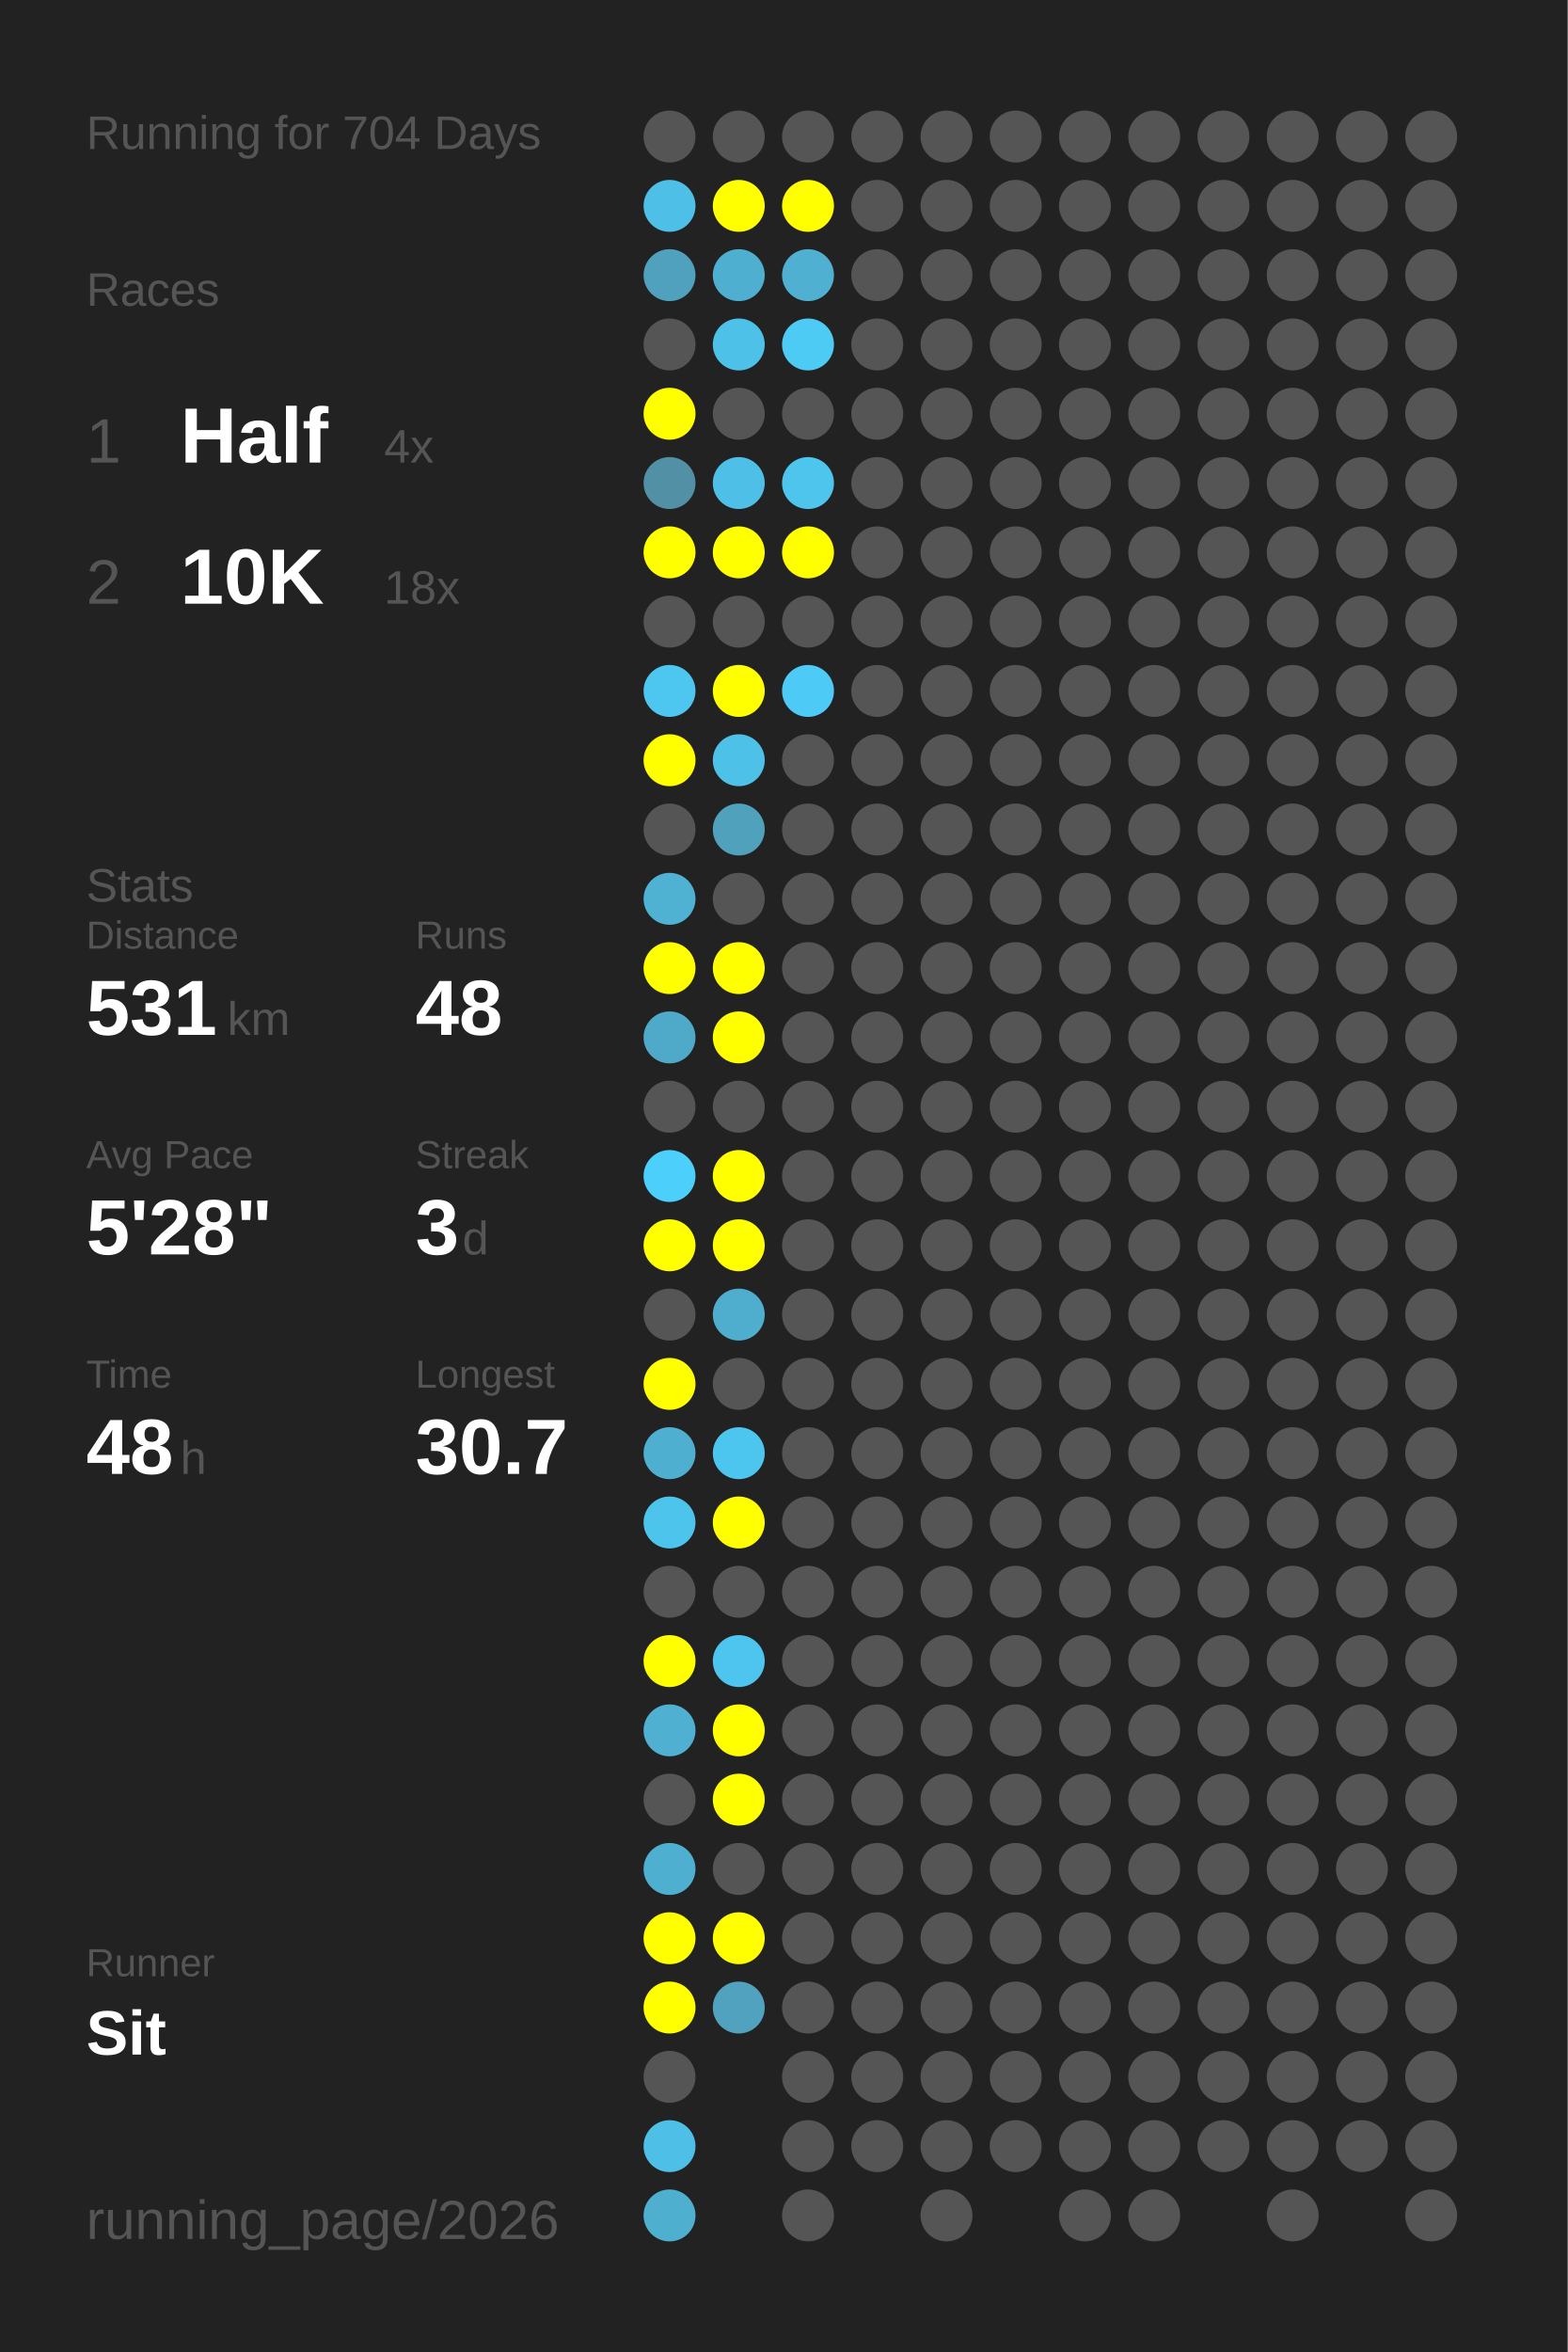
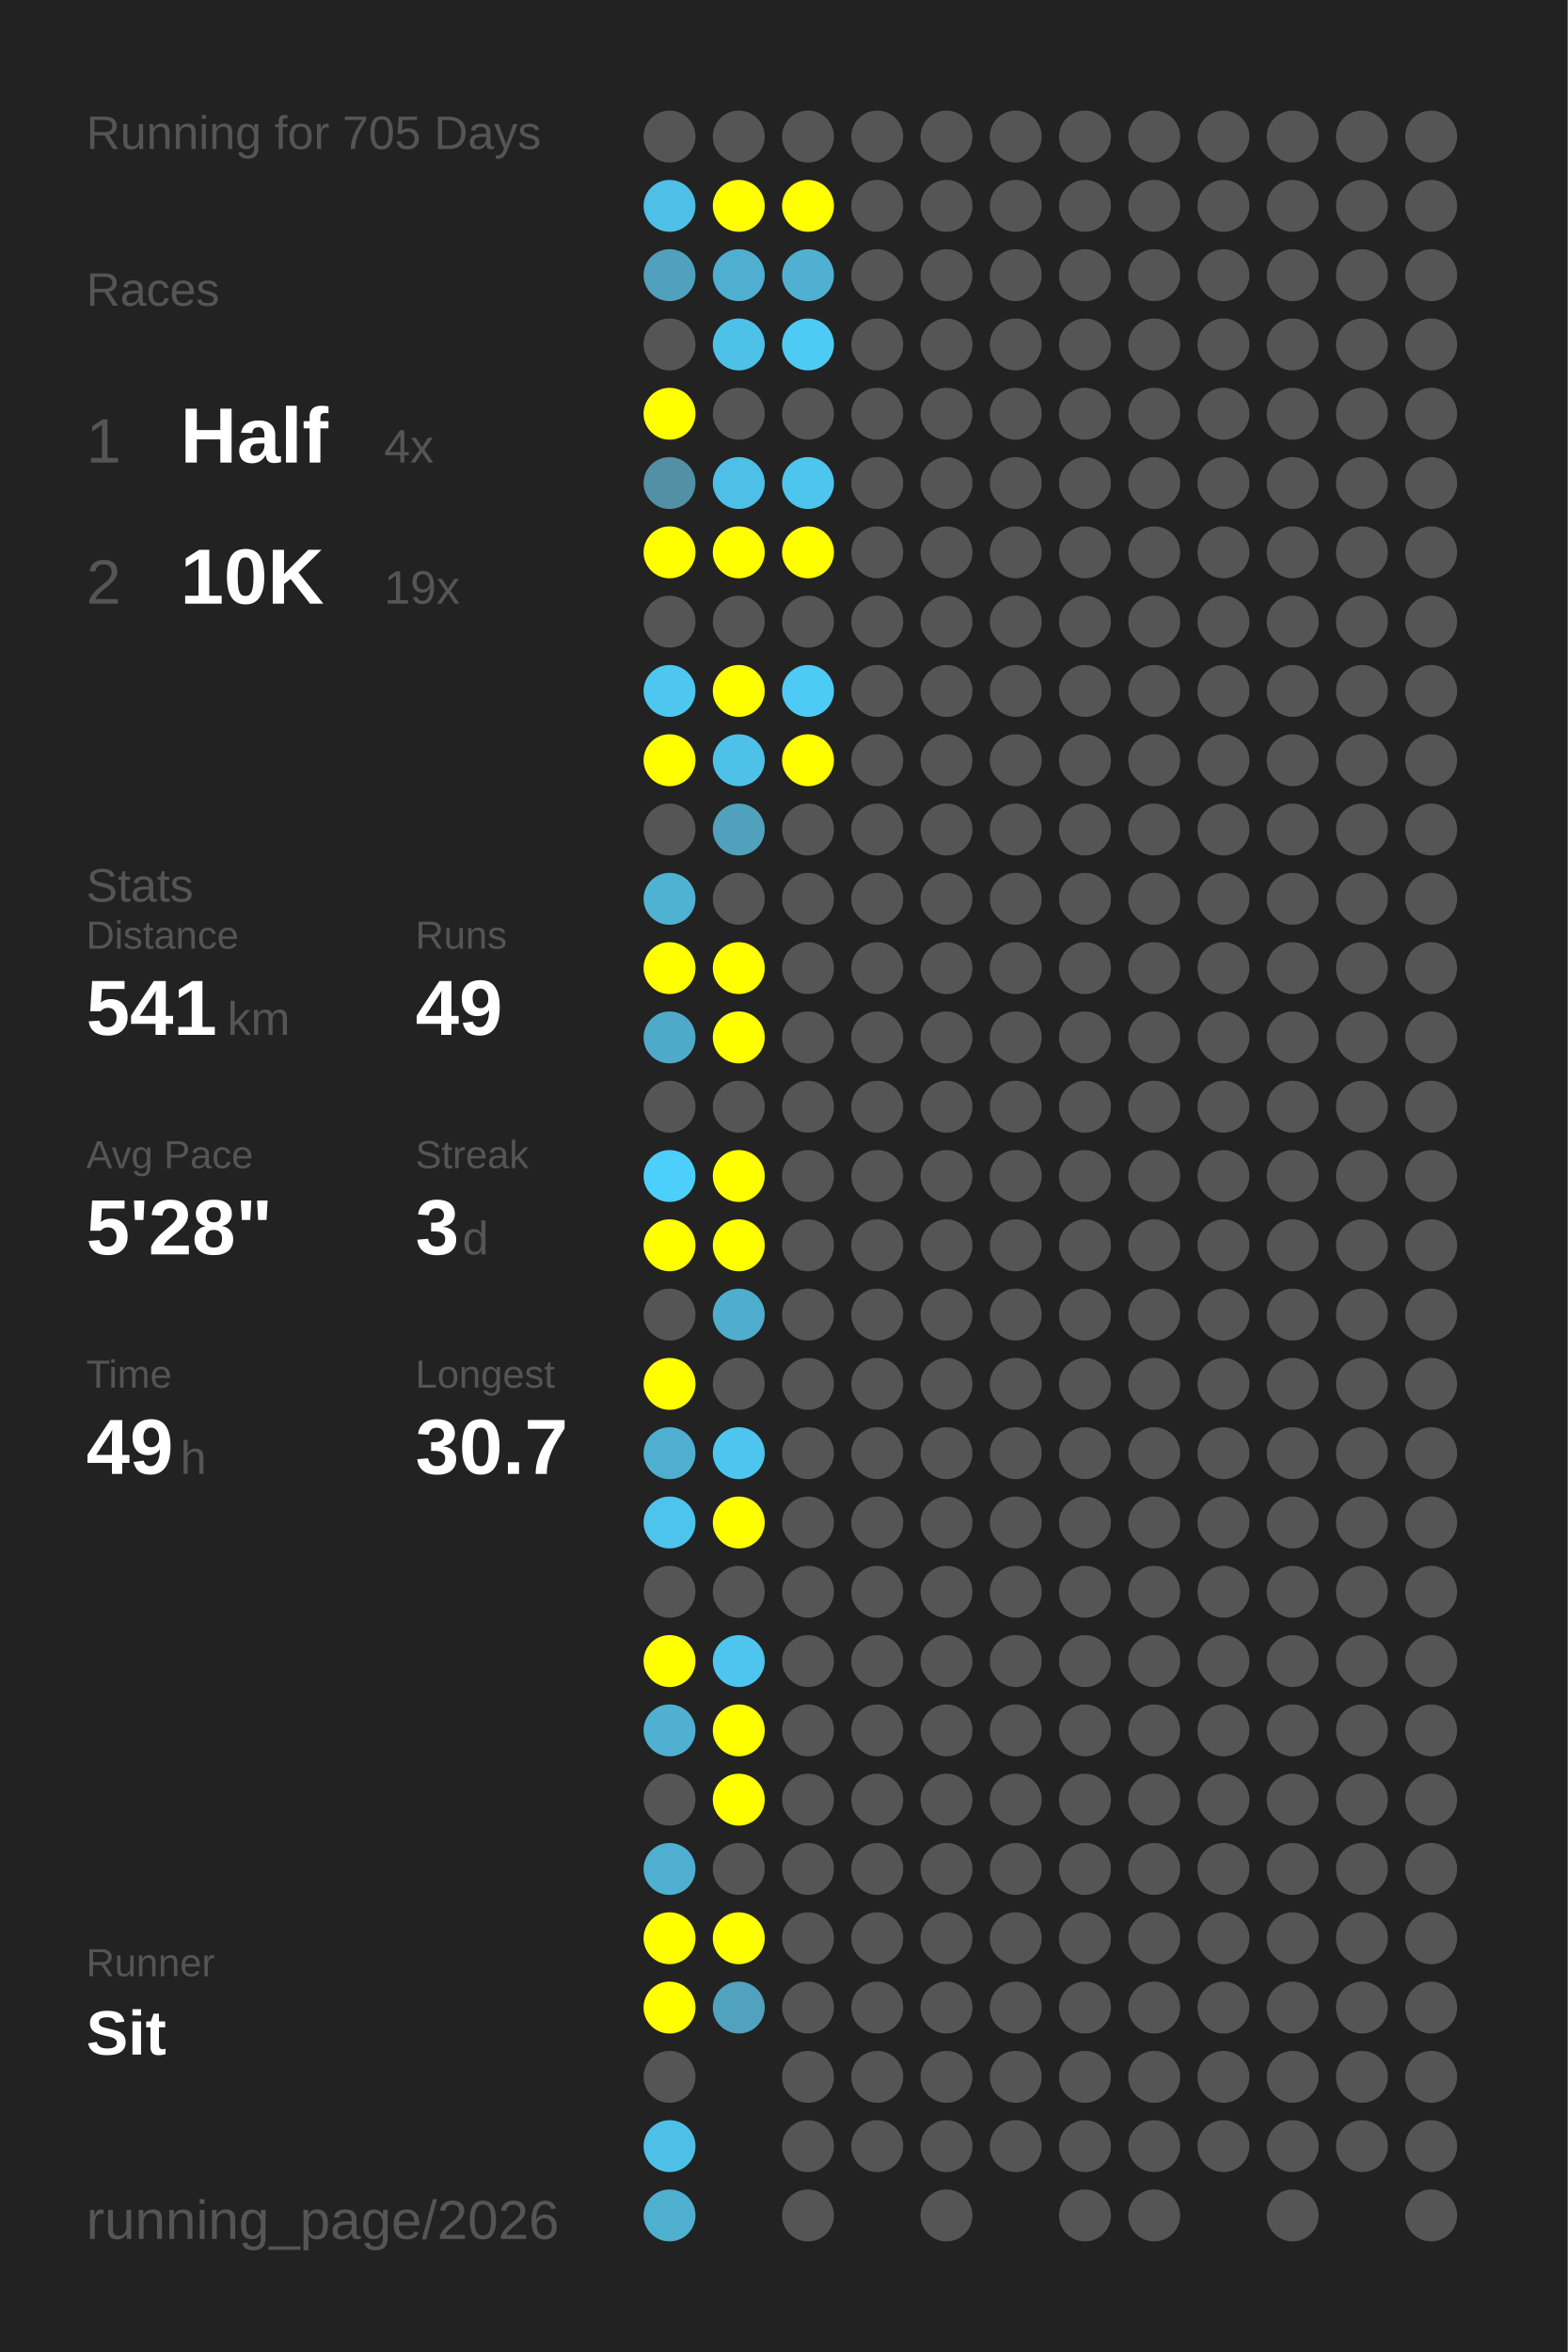
<svg xmlns="http://www.w3.org/2000/svg" baseProfile="full" height="300mm" version="1.1" viewBox="0,0,200,300" width="200mm">
  <defs />
  <rect fill="#222222" height="300" width="200" x="0" y="0" />
-   <text fill="#555555" style="font-size:6px; font-family:Arial;" x="11" y="19">Running for 704 Days</text>
+   <text fill="#555555" style="font-size:6px; font-family:Arial;" x="11" y="19">Running for 705 Days</text>
  <text fill="#555555" style="font-size:6px; font-family:Arial;" x="11" y="39">Races</text>
  <text fill="#555555" style="font-size:8px; font-family:Arial;" x="11" y="59">1</text>
  <text fill="#FFFFFF" style="font-size:10px; font-family:Arial; font-weight:bold;" x="23" y="59">Half</text>
  <text fill="#555555" style="font-size:6px; font-family:Arial;" x="49" y="59">4x</text>
  <text fill="#555555" style="font-size:8px; font-family:Arial;" x="11" y="77">2</text>
  <text fill="#FFFFFF" style="font-size:10px; font-family:Arial; font-weight:bold;" x="23" y="77">10K</text>
-   <text fill="#555555" style="font-size:6px; font-family:Arial;" x="49" y="77">18x</text>
+   <text fill="#555555" style="font-size:6px; font-family:Arial;" x="49" y="77">19x</text>
  <text fill="#555555" style="font-size:6px; font-family:Arial;" x="11" y="115">Stats</text>
  <text fill="#555555" style="font-size:5px; font-family:Arial;" x="11" y="121">Distance</text>
-   <text fill="#FFFFFF" style="font-size:10px; font-family:Arial; font-weight:bold;" x="11" y="132">531</text>
+   <text fill="#FFFFFF" style="font-size:10px; font-family:Arial; font-weight:bold;" x="11" y="132">541</text>
  <text fill="#555555" style="font-size:6px; font-family:Arial;" x="29" y="132">km</text>
  <text fill="#555555" style="font-size:5px; font-family:Arial;" x="53" y="121">Runs</text>
-   <text fill="#FFFFFF" style="font-size:10px; font-family:Arial; font-weight:bold;" x="53" y="132">48</text>
+   <text fill="#FFFFFF" style="font-size:10px; font-family:Arial; font-weight:bold;" x="53" y="132">49</text>
  <text fill="#555555" style="font-size:5px; font-family:Arial;" x="11" y="149">Avg Pace</text>
  <text fill="#FFFFFF" style="font-size:10px; font-family:Arial; font-weight:bold;" x="11" y="160">5'28"</text>
  <text fill="#555555" style="font-size:5px; font-family:Arial;" x="53" y="149">Streak</text>
  <text fill="#FFFFFF" style="font-size:10px; font-family:Arial; font-weight:bold;" x="53" y="160">3</text>
  <text fill="#555555" style="font-size:6px; font-family:Arial;" x="59" y="160">d</text>
  <text fill="#555555" style="font-size:5px; font-family:Arial;" x="11" y="177">Time</text>
-   <text fill="#FFFFFF" style="font-size:10px; font-family:Arial; font-weight:bold;" x="11" y="188">48</text>
+   <text fill="#FFFFFF" style="font-size:10px; font-family:Arial; font-weight:bold;" x="11" y="188">49</text>
  <text fill="#555555" style="font-size:6px; font-family:Arial;" x="23" y="188">h</text>
  <text fill="#555555" style="font-size:5px; font-family:Arial;" x="53" y="177">Longest</text>
  <text fill="#FFFFFF" style="font-size:10px; font-family:Arial; font-weight:bold;" x="53" y="188">30.7</text>
  <text fill="#555555" style="font-size:5px; font-family:Arial;" x="11" y="252.065">Runner</text>
  <text fill="#FFFFFF" style="font-size:8px; font-family:Arial; font-weight:bold;" x="11" y="262.065">Sit</text>
  <text fill="#555555" style="font-size:7px; font-family:Arial;" x="11" y="285.581">running_page/2026</text>
  <circle cx="85.417" cy="17.419" fill="#555555" r="3.312" />
  <circle cx="85.417" cy="26.258" fill="#4ebfe6" r="3.312" />
  <circle cx="85.417" cy="35.097" fill="#50a1bd" r="3.312" />
  <circle cx="85.417" cy="43.935" fill="#555555" r="3.312" />
  <circle cx="85.417" cy="52.774" fill="#FFFF00" r="3.312" />
  <circle cx="85.417" cy="61.613" fill="#5190a5" r="3.312" />
  <circle cx="85.417" cy="70.452" fill="#FFFF00" r="3.312" />
  <circle cx="85.417" cy="79.29" fill="#555555" r="3.312" />
  <circle cx="85.417" cy="88.129" fill="#4dc7f0" r="3.312" />
  <circle cx="85.417" cy="96.968" fill="#FFFF00" r="3.312" />
  <circle cx="85.417" cy="105.806" fill="#555555" r="3.312" />
  <circle cx="85.417" cy="114.645" fill="#4fb2d3" r="3.312" />
  <circle cx="85.417" cy="123.484" fill="#FFFF00" r="3.312" />
  <circle cx="85.417" cy="132.323" fill="#4faac9" r="3.312" />
  <circle cx="85.417" cy="141.161" fill="#555555" r="3.312" />
  <circle cx="85.417" cy="150" fill="#4dcffb" r="3.312" />
  <circle cx="85.417" cy="158.839" fill="#FFFF00" r="3.312" />
  <circle cx="85.417" cy="167.677" fill="#555555" r="3.312" />
  <circle cx="85.417" cy="176.516" fill="#FFFF00" r="3.312" />
  <circle cx="85.417" cy="185.355" fill="#4fafd0" r="3.312" />
  <circle cx="85.417" cy="194.194" fill="#4dc4ec" r="3.312" />
  <circle cx="85.417" cy="203.032" fill="#555555" r="3.312" />
  <circle cx="85.417" cy="211.871" fill="#FFFF00" r="3.312" />
  <circle cx="85.417" cy="220.71" fill="#4fb0d1" r="3.312" />
  <circle cx="85.417" cy="229.548" fill="#555555" r="3.312" />
  <circle cx="85.417" cy="238.387" fill="#4fafd0" r="3.312" />
  <circle cx="85.417" cy="247.226" fill="#FFFF00" r="3.312" />
  <circle cx="85.417" cy="256.065" fill="#FFFF00" r="3.312" />
  <circle cx="85.417" cy="264.903" fill="#555555" r="3.312" />
  <circle cx="85.417" cy="273.742" fill="#4ec0e7" r="3.312" />
  <circle cx="85.417" cy="282.581" fill="#4fafcf" r="3.312" />
  <circle cx="94.25" cy="17.419" fill="#555555" r="3.312" />
  <circle cx="94.25" cy="26.258" fill="#FFFF00" r="3.312" />
  <circle cx="94.25" cy="35.097" fill="#4fafd0" r="3.312" />
  <circle cx="94.25" cy="43.935" fill="#4ec1e9" r="3.312" />
  <circle cx="94.25" cy="52.774" fill="#555555" r="3.312" />
  <circle cx="94.25" cy="61.613" fill="#4ec0e7" r="3.312" />
  <circle cx="94.25" cy="70.452" fill="#FFFF00" r="3.312" />
  <circle cx="94.25" cy="79.29" fill="#555555" r="3.312" />
  <circle cx="94.25" cy="88.129" fill="#FFFF00" r="3.312" />
  <circle cx="94.25" cy="96.968" fill="#4ec1e8" r="3.312" />
  <circle cx="94.25" cy="105.806" fill="#50a1bc" r="3.312" />
  <circle cx="94.25" cy="114.645" fill="#555555" r="3.312" />
  <circle cx="94.25" cy="123.484" fill="#FFFF00" r="3.312" />
  <circle cx="94.25" cy="132.323" fill="#FFFF00" r="3.312" />
  <circle cx="94.25" cy="141.161" fill="#555555" r="3.312" />
  <circle cx="94.25" cy="150" fill="#FFFF00" r="3.312" />
  <circle cx="94.25" cy="158.839" fill="#FFFF00" r="3.312" />
  <circle cx="94.25" cy="167.677" fill="#4faece" r="3.312" />
  <circle cx="94.25" cy="176.516" fill="#555555" r="3.312" />
  <circle cx="94.25" cy="185.355" fill="#4dc6ef" r="3.312" />
  <circle cx="94.25" cy="194.194" fill="#FFFF00" r="3.312" />
  <circle cx="94.25" cy="203.032" fill="#555555" r="3.312" />
  <circle cx="94.25" cy="211.871" fill="#4dc5ee" r="3.312" />
  <circle cx="94.25" cy="220.71" fill="#FFFF00" r="3.312" />
  <circle cx="94.25" cy="229.548" fill="#FFFF00" r="3.312" />
  <circle cx="94.25" cy="238.387" fill="#555555" r="3.312" />
  <circle cx="94.25" cy="247.226" fill="#FFFF00" r="3.312" />
  <circle cx="94.25" cy="256.065" fill="#50a2be" r="3.312" />
  <circle cx="103.083" cy="17.419" fill="#555555" r="3.312" />
  <circle cx="103.083" cy="26.258" fill="#FFFF00" r="3.312" />
  <circle cx="103.083" cy="35.097" fill="#4fb0d1" r="3.312" />
  <circle cx="103.083" cy="43.935" fill="#4dcbf5" r="3.312" />
  <circle cx="103.083" cy="52.774" fill="#555555" r="3.312" />
  <circle cx="103.083" cy="61.613" fill="#4dc5ed" r="3.312" />
  <circle cx="103.083" cy="70.452" fill="#FFFF00" r="3.312" />
  <circle cx="103.083" cy="79.29" fill="#555555" r="3.312" />
  <circle cx="103.083" cy="88.129" fill="#4dcbf6" r="3.312" />
-   <circle cx="103.083" cy="96.968" fill="#555555" r="3.312" />
+   <circle cx="103.083" cy="96.968" fill="#FFFF00" r="3.312" />
  <circle cx="103.083" cy="105.806" fill="#555555" r="3.312" />
  <circle cx="103.083" cy="114.645" fill="#555555" r="3.312" />
  <circle cx="103.083" cy="123.484" fill="#555555" r="3.312" />
  <circle cx="103.083" cy="132.323" fill="#555555" r="3.312" />
  <circle cx="103.083" cy="141.161" fill="#555555" r="3.312" />
  <circle cx="103.083" cy="150" fill="#555555" r="3.312" />
  <circle cx="103.083" cy="158.839" fill="#555555" r="3.312" />
  <circle cx="103.083" cy="167.677" fill="#555555" r="3.312" />
  <circle cx="103.083" cy="176.516" fill="#555555" r="3.312" />
  <circle cx="103.083" cy="185.355" fill="#555555" r="3.312" />
  <circle cx="103.083" cy="194.194" fill="#555555" r="3.312" />
  <circle cx="103.083" cy="203.032" fill="#555555" r="3.312" />
  <circle cx="103.083" cy="211.871" fill="#555555" r="3.312" />
  <circle cx="103.083" cy="220.71" fill="#555555" r="3.312" />
  <circle cx="103.083" cy="229.548" fill="#555555" r="3.312" />
  <circle cx="103.083" cy="238.387" fill="#555555" r="3.312" />
  <circle cx="103.083" cy="247.226" fill="#555555" r="3.312" />
  <circle cx="103.083" cy="256.065" fill="#555555" r="3.312" />
  <circle cx="103.083" cy="264.903" fill="#555555" r="3.312" />
  <circle cx="103.083" cy="273.742" fill="#555555" r="3.312" />
  <circle cx="103.083" cy="282.581" fill="#555555" r="3.312" />
  <circle cx="111.917" cy="17.419" fill="#555555" r="3.312" />
  <circle cx="111.917" cy="26.258" fill="#555555" r="3.312" />
  <circle cx="111.917" cy="35.097" fill="#555555" r="3.312" />
  <circle cx="111.917" cy="43.935" fill="#555555" r="3.312" />
  <circle cx="111.917" cy="52.774" fill="#555555" r="3.312" />
  <circle cx="111.917" cy="61.613" fill="#555555" r="3.312" />
  <circle cx="111.917" cy="70.452" fill="#555555" r="3.312" />
  <circle cx="111.917" cy="79.29" fill="#555555" r="3.312" />
  <circle cx="111.917" cy="88.129" fill="#555555" r="3.312" />
  <circle cx="111.917" cy="96.968" fill="#555555" r="3.312" />
  <circle cx="111.917" cy="105.806" fill="#555555" r="3.312" />
  <circle cx="111.917" cy="114.645" fill="#555555" r="3.312" />
  <circle cx="111.917" cy="123.484" fill="#555555" r="3.312" />
  <circle cx="111.917" cy="132.323" fill="#555555" r="3.312" />
  <circle cx="111.917" cy="141.161" fill="#555555" r="3.312" />
  <circle cx="111.917" cy="150" fill="#555555" r="3.312" />
  <circle cx="111.917" cy="158.839" fill="#555555" r="3.312" />
  <circle cx="111.917" cy="167.677" fill="#555555" r="3.312" />
  <circle cx="111.917" cy="176.516" fill="#555555" r="3.312" />
  <circle cx="111.917" cy="185.355" fill="#555555" r="3.312" />
  <circle cx="111.917" cy="194.194" fill="#555555" r="3.312" />
  <circle cx="111.917" cy="203.032" fill="#555555" r="3.312" />
  <circle cx="111.917" cy="211.871" fill="#555555" r="3.312" />
  <circle cx="111.917" cy="220.71" fill="#555555" r="3.312" />
  <circle cx="111.917" cy="229.548" fill="#555555" r="3.312" />
  <circle cx="111.917" cy="238.387" fill="#555555" r="3.312" />
  <circle cx="111.917" cy="247.226" fill="#555555" r="3.312" />
  <circle cx="111.917" cy="256.065" fill="#555555" r="3.312" />
  <circle cx="111.917" cy="264.903" fill="#555555" r="3.312" />
  <circle cx="111.917" cy="273.742" fill="#555555" r="3.312" />
  <circle cx="120.75" cy="17.419" fill="#555555" r="3.312" />
  <circle cx="120.75" cy="26.258" fill="#555555" r="3.312" />
  <circle cx="120.75" cy="35.097" fill="#555555" r="3.312" />
  <circle cx="120.75" cy="43.935" fill="#555555" r="3.312" />
  <circle cx="120.75" cy="52.774" fill="#555555" r="3.312" />
  <circle cx="120.75" cy="61.613" fill="#555555" r="3.312" />
  <circle cx="120.75" cy="70.452" fill="#555555" r="3.312" />
  <circle cx="120.75" cy="79.29" fill="#555555" r="3.312" />
  <circle cx="120.75" cy="88.129" fill="#555555" r="3.312" />
  <circle cx="120.75" cy="96.968" fill="#555555" r="3.312" />
  <circle cx="120.75" cy="105.806" fill="#555555" r="3.312" />
  <circle cx="120.75" cy="114.645" fill="#555555" r="3.312" />
  <circle cx="120.75" cy="123.484" fill="#555555" r="3.312" />
  <circle cx="120.75" cy="132.323" fill="#555555" r="3.312" />
  <circle cx="120.75" cy="141.161" fill="#555555" r="3.312" />
  <circle cx="120.75" cy="150" fill="#555555" r="3.312" />
  <circle cx="120.75" cy="158.839" fill="#555555" r="3.312" />
  <circle cx="120.75" cy="167.677" fill="#555555" r="3.312" />
  <circle cx="120.75" cy="176.516" fill="#555555" r="3.312" />
  <circle cx="120.75" cy="185.355" fill="#555555" r="3.312" />
  <circle cx="120.75" cy="194.194" fill="#555555" r="3.312" />
  <circle cx="120.75" cy="203.032" fill="#555555" r="3.312" />
  <circle cx="120.75" cy="211.871" fill="#555555" r="3.312" />
  <circle cx="120.75" cy="220.71" fill="#555555" r="3.312" />
  <circle cx="120.75" cy="229.548" fill="#555555" r="3.312" />
  <circle cx="120.75" cy="238.387" fill="#555555" r="3.312" />
  <circle cx="120.75" cy="247.226" fill="#555555" r="3.312" />
  <circle cx="120.75" cy="256.065" fill="#555555" r="3.312" />
  <circle cx="120.75" cy="264.903" fill="#555555" r="3.312" />
  <circle cx="120.75" cy="273.742" fill="#555555" r="3.312" />
  <circle cx="120.75" cy="282.581" fill="#555555" r="3.312" />
  <circle cx="129.583" cy="17.419" fill="#555555" r="3.312" />
  <circle cx="129.583" cy="26.258" fill="#555555" r="3.312" />
  <circle cx="129.583" cy="35.097" fill="#555555" r="3.312" />
  <circle cx="129.583" cy="43.935" fill="#555555" r="3.312" />
  <circle cx="129.583" cy="52.774" fill="#555555" r="3.312" />
  <circle cx="129.583" cy="61.613" fill="#555555" r="3.312" />
  <circle cx="129.583" cy="70.452" fill="#555555" r="3.312" />
  <circle cx="129.583" cy="79.29" fill="#555555" r="3.312" />
  <circle cx="129.583" cy="88.129" fill="#555555" r="3.312" />
  <circle cx="129.583" cy="96.968" fill="#555555" r="3.312" />
  <circle cx="129.583" cy="105.806" fill="#555555" r="3.312" />
  <circle cx="129.583" cy="114.645" fill="#555555" r="3.312" />
  <circle cx="129.583" cy="123.484" fill="#555555" r="3.312" />
  <circle cx="129.583" cy="132.323" fill="#555555" r="3.312" />
  <circle cx="129.583" cy="141.161" fill="#555555" r="3.312" />
  <circle cx="129.583" cy="150" fill="#555555" r="3.312" />
  <circle cx="129.583" cy="158.839" fill="#555555" r="3.312" />
  <circle cx="129.583" cy="167.677" fill="#555555" r="3.312" />
  <circle cx="129.583" cy="176.516" fill="#555555" r="3.312" />
  <circle cx="129.583" cy="185.355" fill="#555555" r="3.312" />
  <circle cx="129.583" cy="194.194" fill="#555555" r="3.312" />
  <circle cx="129.583" cy="203.032" fill="#555555" r="3.312" />
  <circle cx="129.583" cy="211.871" fill="#555555" r="3.312" />
  <circle cx="129.583" cy="220.71" fill="#555555" r="3.312" />
  <circle cx="129.583" cy="229.548" fill="#555555" r="3.312" />
  <circle cx="129.583" cy="238.387" fill="#555555" r="3.312" />
  <circle cx="129.583" cy="247.226" fill="#555555" r="3.312" />
  <circle cx="129.583" cy="256.065" fill="#555555" r="3.312" />
  <circle cx="129.583" cy="264.903" fill="#555555" r="3.312" />
  <circle cx="129.583" cy="273.742" fill="#555555" r="3.312" />
  <circle cx="138.417" cy="17.419" fill="#555555" r="3.312" />
  <circle cx="138.417" cy="26.258" fill="#555555" r="3.312" />
  <circle cx="138.417" cy="35.097" fill="#555555" r="3.312" />
  <circle cx="138.417" cy="43.935" fill="#555555" r="3.312" />
  <circle cx="138.417" cy="52.774" fill="#555555" r="3.312" />
  <circle cx="138.417" cy="61.613" fill="#555555" r="3.312" />
  <circle cx="138.417" cy="70.452" fill="#555555" r="3.312" />
  <circle cx="138.417" cy="79.29" fill="#555555" r="3.312" />
  <circle cx="138.417" cy="88.129" fill="#555555" r="3.312" />
  <circle cx="138.417" cy="96.968" fill="#555555" r="3.312" />
  <circle cx="138.417" cy="105.806" fill="#555555" r="3.312" />
  <circle cx="138.417" cy="114.645" fill="#555555" r="3.312" />
  <circle cx="138.417" cy="123.484" fill="#555555" r="3.312" />
  <circle cx="138.417" cy="132.323" fill="#555555" r="3.312" />
  <circle cx="138.417" cy="141.161" fill="#555555" r="3.312" />
  <circle cx="138.417" cy="150" fill="#555555" r="3.312" />
  <circle cx="138.417" cy="158.839" fill="#555555" r="3.312" />
  <circle cx="138.417" cy="167.677" fill="#555555" r="3.312" />
  <circle cx="138.417" cy="176.516" fill="#555555" r="3.312" />
  <circle cx="138.417" cy="185.355" fill="#555555" r="3.312" />
  <circle cx="138.417" cy="194.194" fill="#555555" r="3.312" />
  <circle cx="138.417" cy="203.032" fill="#555555" r="3.312" />
  <circle cx="138.417" cy="211.871" fill="#555555" r="3.312" />
  <circle cx="138.417" cy="220.71" fill="#555555" r="3.312" />
  <circle cx="138.417" cy="229.548" fill="#555555" r="3.312" />
  <circle cx="138.417" cy="238.387" fill="#555555" r="3.312" />
  <circle cx="138.417" cy="247.226" fill="#555555" r="3.312" />
  <circle cx="138.417" cy="256.065" fill="#555555" r="3.312" />
  <circle cx="138.417" cy="264.903" fill="#555555" r="3.312" />
  <circle cx="138.417" cy="273.742" fill="#555555" r="3.312" />
  <circle cx="138.417" cy="282.581" fill="#555555" r="3.312" />
  <circle cx="147.25" cy="17.419" fill="#555555" r="3.312" />
  <circle cx="147.25" cy="26.258" fill="#555555" r="3.312" />
  <circle cx="147.25" cy="35.097" fill="#555555" r="3.312" />
  <circle cx="147.25" cy="43.935" fill="#555555" r="3.312" />
  <circle cx="147.25" cy="52.774" fill="#555555" r="3.312" />
  <circle cx="147.25" cy="61.613" fill="#555555" r="3.312" />
  <circle cx="147.25" cy="70.452" fill="#555555" r="3.312" />
  <circle cx="147.25" cy="79.29" fill="#555555" r="3.312" />
  <circle cx="147.25" cy="88.129" fill="#555555" r="3.312" />
  <circle cx="147.25" cy="96.968" fill="#555555" r="3.312" />
  <circle cx="147.25" cy="105.806" fill="#555555" r="3.312" />
  <circle cx="147.25" cy="114.645" fill="#555555" r="3.312" />
  <circle cx="147.25" cy="123.484" fill="#555555" r="3.312" />
  <circle cx="147.25" cy="132.323" fill="#555555" r="3.312" />
  <circle cx="147.25" cy="141.161" fill="#555555" r="3.312" />
  <circle cx="147.25" cy="150" fill="#555555" r="3.312" />
  <circle cx="147.25" cy="158.839" fill="#555555" r="3.312" />
  <circle cx="147.25" cy="167.677" fill="#555555" r="3.312" />
  <circle cx="147.25" cy="176.516" fill="#555555" r="3.312" />
  <circle cx="147.25" cy="185.355" fill="#555555" r="3.312" />
  <circle cx="147.25" cy="194.194" fill="#555555" r="3.312" />
  <circle cx="147.25" cy="203.032" fill="#555555" r="3.312" />
  <circle cx="147.25" cy="211.871" fill="#555555" r="3.312" />
  <circle cx="147.25" cy="220.71" fill="#555555" r="3.312" />
  <circle cx="147.25" cy="229.548" fill="#555555" r="3.312" />
  <circle cx="147.25" cy="238.387" fill="#555555" r="3.312" />
  <circle cx="147.25" cy="247.226" fill="#555555" r="3.312" />
  <circle cx="147.25" cy="256.065" fill="#555555" r="3.312" />
  <circle cx="147.25" cy="264.903" fill="#555555" r="3.312" />
  <circle cx="147.25" cy="273.742" fill="#555555" r="3.312" />
  <circle cx="147.25" cy="282.581" fill="#555555" r="3.312" />
  <circle cx="156.083" cy="17.419" fill="#555555" r="3.312" />
  <circle cx="156.083" cy="26.258" fill="#555555" r="3.312" />
  <circle cx="156.083" cy="35.097" fill="#555555" r="3.312" />
  <circle cx="156.083" cy="43.935" fill="#555555" r="3.312" />
  <circle cx="156.083" cy="52.774" fill="#555555" r="3.312" />
  <circle cx="156.083" cy="61.613" fill="#555555" r="3.312" />
  <circle cx="156.083" cy="70.452" fill="#555555" r="3.312" />
  <circle cx="156.083" cy="79.29" fill="#555555" r="3.312" />
  <circle cx="156.083" cy="88.129" fill="#555555" r="3.312" />
  <circle cx="156.083" cy="96.968" fill="#555555" r="3.312" />
  <circle cx="156.083" cy="105.806" fill="#555555" r="3.312" />
  <circle cx="156.083" cy="114.645" fill="#555555" r="3.312" />
  <circle cx="156.083" cy="123.484" fill="#555555" r="3.312" />
  <circle cx="156.083" cy="132.323" fill="#555555" r="3.312" />
  <circle cx="156.083" cy="141.161" fill="#555555" r="3.312" />
  <circle cx="156.083" cy="150" fill="#555555" r="3.312" />
  <circle cx="156.083" cy="158.839" fill="#555555" r="3.312" />
  <circle cx="156.083" cy="167.677" fill="#555555" r="3.312" />
  <circle cx="156.083" cy="176.516" fill="#555555" r="3.312" />
  <circle cx="156.083" cy="185.355" fill="#555555" r="3.312" />
  <circle cx="156.083" cy="194.194" fill="#555555" r="3.312" />
  <circle cx="156.083" cy="203.032" fill="#555555" r="3.312" />
  <circle cx="156.083" cy="211.871" fill="#555555" r="3.312" />
  <circle cx="156.083" cy="220.71" fill="#555555" r="3.312" />
  <circle cx="156.083" cy="229.548" fill="#555555" r="3.312" />
  <circle cx="156.083" cy="238.387" fill="#555555" r="3.312" />
  <circle cx="156.083" cy="247.226" fill="#555555" r="3.312" />
  <circle cx="156.083" cy="256.065" fill="#555555" r="3.312" />
  <circle cx="156.083" cy="264.903" fill="#555555" r="3.312" />
  <circle cx="156.083" cy="273.742" fill="#555555" r="3.312" />
  <circle cx="164.917" cy="17.419" fill="#555555" r="3.312" />
  <circle cx="164.917" cy="26.258" fill="#555555" r="3.312" />
  <circle cx="164.917" cy="35.097" fill="#555555" r="3.312" />
  <circle cx="164.917" cy="43.935" fill="#555555" r="3.312" />
  <circle cx="164.917" cy="52.774" fill="#555555" r="3.312" />
  <circle cx="164.917" cy="61.613" fill="#555555" r="3.312" />
  <circle cx="164.917" cy="70.452" fill="#555555" r="3.312" />
  <circle cx="164.917" cy="79.29" fill="#555555" r="3.312" />
  <circle cx="164.917" cy="88.129" fill="#555555" r="3.312" />
  <circle cx="164.917" cy="96.968" fill="#555555" r="3.312" />
  <circle cx="164.917" cy="105.806" fill="#555555" r="3.312" />
  <circle cx="164.917" cy="114.645" fill="#555555" r="3.312" />
  <circle cx="164.917" cy="123.484" fill="#555555" r="3.312" />
  <circle cx="164.917" cy="132.323" fill="#555555" r="3.312" />
  <circle cx="164.917" cy="141.161" fill="#555555" r="3.312" />
  <circle cx="164.917" cy="150" fill="#555555" r="3.312" />
  <circle cx="164.917" cy="158.839" fill="#555555" r="3.312" />
  <circle cx="164.917" cy="167.677" fill="#555555" r="3.312" />
  <circle cx="164.917" cy="176.516" fill="#555555" r="3.312" />
  <circle cx="164.917" cy="185.355" fill="#555555" r="3.312" />
  <circle cx="164.917" cy="194.194" fill="#555555" r="3.312" />
  <circle cx="164.917" cy="203.032" fill="#555555" r="3.312" />
  <circle cx="164.917" cy="211.871" fill="#555555" r="3.312" />
  <circle cx="164.917" cy="220.71" fill="#555555" r="3.312" />
  <circle cx="164.917" cy="229.548" fill="#555555" r="3.312" />
  <circle cx="164.917" cy="238.387" fill="#555555" r="3.312" />
  <circle cx="164.917" cy="247.226" fill="#555555" r="3.312" />
  <circle cx="164.917" cy="256.065" fill="#555555" r="3.312" />
  <circle cx="164.917" cy="264.903" fill="#555555" r="3.312" />
  <circle cx="164.917" cy="273.742" fill="#555555" r="3.312" />
  <circle cx="164.917" cy="282.581" fill="#555555" r="3.312" />
  <circle cx="173.75" cy="17.419" fill="#555555" r="3.312" />
  <circle cx="173.75" cy="26.258" fill="#555555" r="3.312" />
  <circle cx="173.75" cy="35.097" fill="#555555" r="3.312" />
  <circle cx="173.75" cy="43.935" fill="#555555" r="3.312" />
  <circle cx="173.75" cy="52.774" fill="#555555" r="3.312" />
  <circle cx="173.75" cy="61.613" fill="#555555" r="3.312" />
  <circle cx="173.75" cy="70.452" fill="#555555" r="3.312" />
  <circle cx="173.75" cy="79.29" fill="#555555" r="3.312" />
  <circle cx="173.75" cy="88.129" fill="#555555" r="3.312" />
  <circle cx="173.75" cy="96.968" fill="#555555" r="3.312" />
  <circle cx="173.75" cy="105.806" fill="#555555" r="3.312" />
  <circle cx="173.75" cy="114.645" fill="#555555" r="3.312" />
  <circle cx="173.75" cy="123.484" fill="#555555" r="3.312" />
  <circle cx="173.75" cy="132.323" fill="#555555" r="3.312" />
  <circle cx="173.75" cy="141.161" fill="#555555" r="3.312" />
  <circle cx="173.75" cy="150" fill="#555555" r="3.312" />
  <circle cx="173.75" cy="158.839" fill="#555555" r="3.312" />
  <circle cx="173.75" cy="167.677" fill="#555555" r="3.312" />
  <circle cx="173.75" cy="176.516" fill="#555555" r="3.312" />
  <circle cx="173.75" cy="185.355" fill="#555555" r="3.312" />
  <circle cx="173.75" cy="194.194" fill="#555555" r="3.312" />
  <circle cx="173.75" cy="203.032" fill="#555555" r="3.312" />
  <circle cx="173.75" cy="211.871" fill="#555555" r="3.312" />
  <circle cx="173.75" cy="220.71" fill="#555555" r="3.312" />
  <circle cx="173.75" cy="229.548" fill="#555555" r="3.312" />
  <circle cx="173.75" cy="238.387" fill="#555555" r="3.312" />
  <circle cx="173.75" cy="247.226" fill="#555555" r="3.312" />
  <circle cx="173.75" cy="256.065" fill="#555555" r="3.312" />
  <circle cx="173.75" cy="264.903" fill="#555555" r="3.312" />
  <circle cx="173.75" cy="273.742" fill="#555555" r="3.312" />
  <circle cx="182.583" cy="17.419" fill="#555555" r="3.312" />
  <circle cx="182.583" cy="26.258" fill="#555555" r="3.312" />
  <circle cx="182.583" cy="35.097" fill="#555555" r="3.312" />
  <circle cx="182.583" cy="43.935" fill="#555555" r="3.312" />
  <circle cx="182.583" cy="52.774" fill="#555555" r="3.312" />
  <circle cx="182.583" cy="61.613" fill="#555555" r="3.312" />
  <circle cx="182.583" cy="70.452" fill="#555555" r="3.312" />
  <circle cx="182.583" cy="79.29" fill="#555555" r="3.312" />
  <circle cx="182.583" cy="88.129" fill="#555555" r="3.312" />
  <circle cx="182.583" cy="96.968" fill="#555555" r="3.312" />
  <circle cx="182.583" cy="105.806" fill="#555555" r="3.312" />
  <circle cx="182.583" cy="114.645" fill="#555555" r="3.312" />
  <circle cx="182.583" cy="123.484" fill="#555555" r="3.312" />
  <circle cx="182.583" cy="132.323" fill="#555555" r="3.312" />
  <circle cx="182.583" cy="141.161" fill="#555555" r="3.312" />
  <circle cx="182.583" cy="150" fill="#555555" r="3.312" />
  <circle cx="182.583" cy="158.839" fill="#555555" r="3.312" />
  <circle cx="182.583" cy="167.677" fill="#555555" r="3.312" />
  <circle cx="182.583" cy="176.516" fill="#555555" r="3.312" />
  <circle cx="182.583" cy="185.355" fill="#555555" r="3.312" />
  <circle cx="182.583" cy="194.194" fill="#555555" r="3.312" />
  <circle cx="182.583" cy="203.032" fill="#555555" r="3.312" />
  <circle cx="182.583" cy="211.871" fill="#555555" r="3.312" />
  <circle cx="182.583" cy="220.71" fill="#555555" r="3.312" />
  <circle cx="182.583" cy="229.548" fill="#555555" r="3.312" />
  <circle cx="182.583" cy="238.387" fill="#555555" r="3.312" />
  <circle cx="182.583" cy="247.226" fill="#555555" r="3.312" />
  <circle cx="182.583" cy="256.065" fill="#555555" r="3.312" />
  <circle cx="182.583" cy="264.903" fill="#555555" r="3.312" />
  <circle cx="182.583" cy="273.742" fill="#555555" r="3.312" />
  <circle cx="182.583" cy="282.581" fill="#555555" r="3.312" />
</svg>
